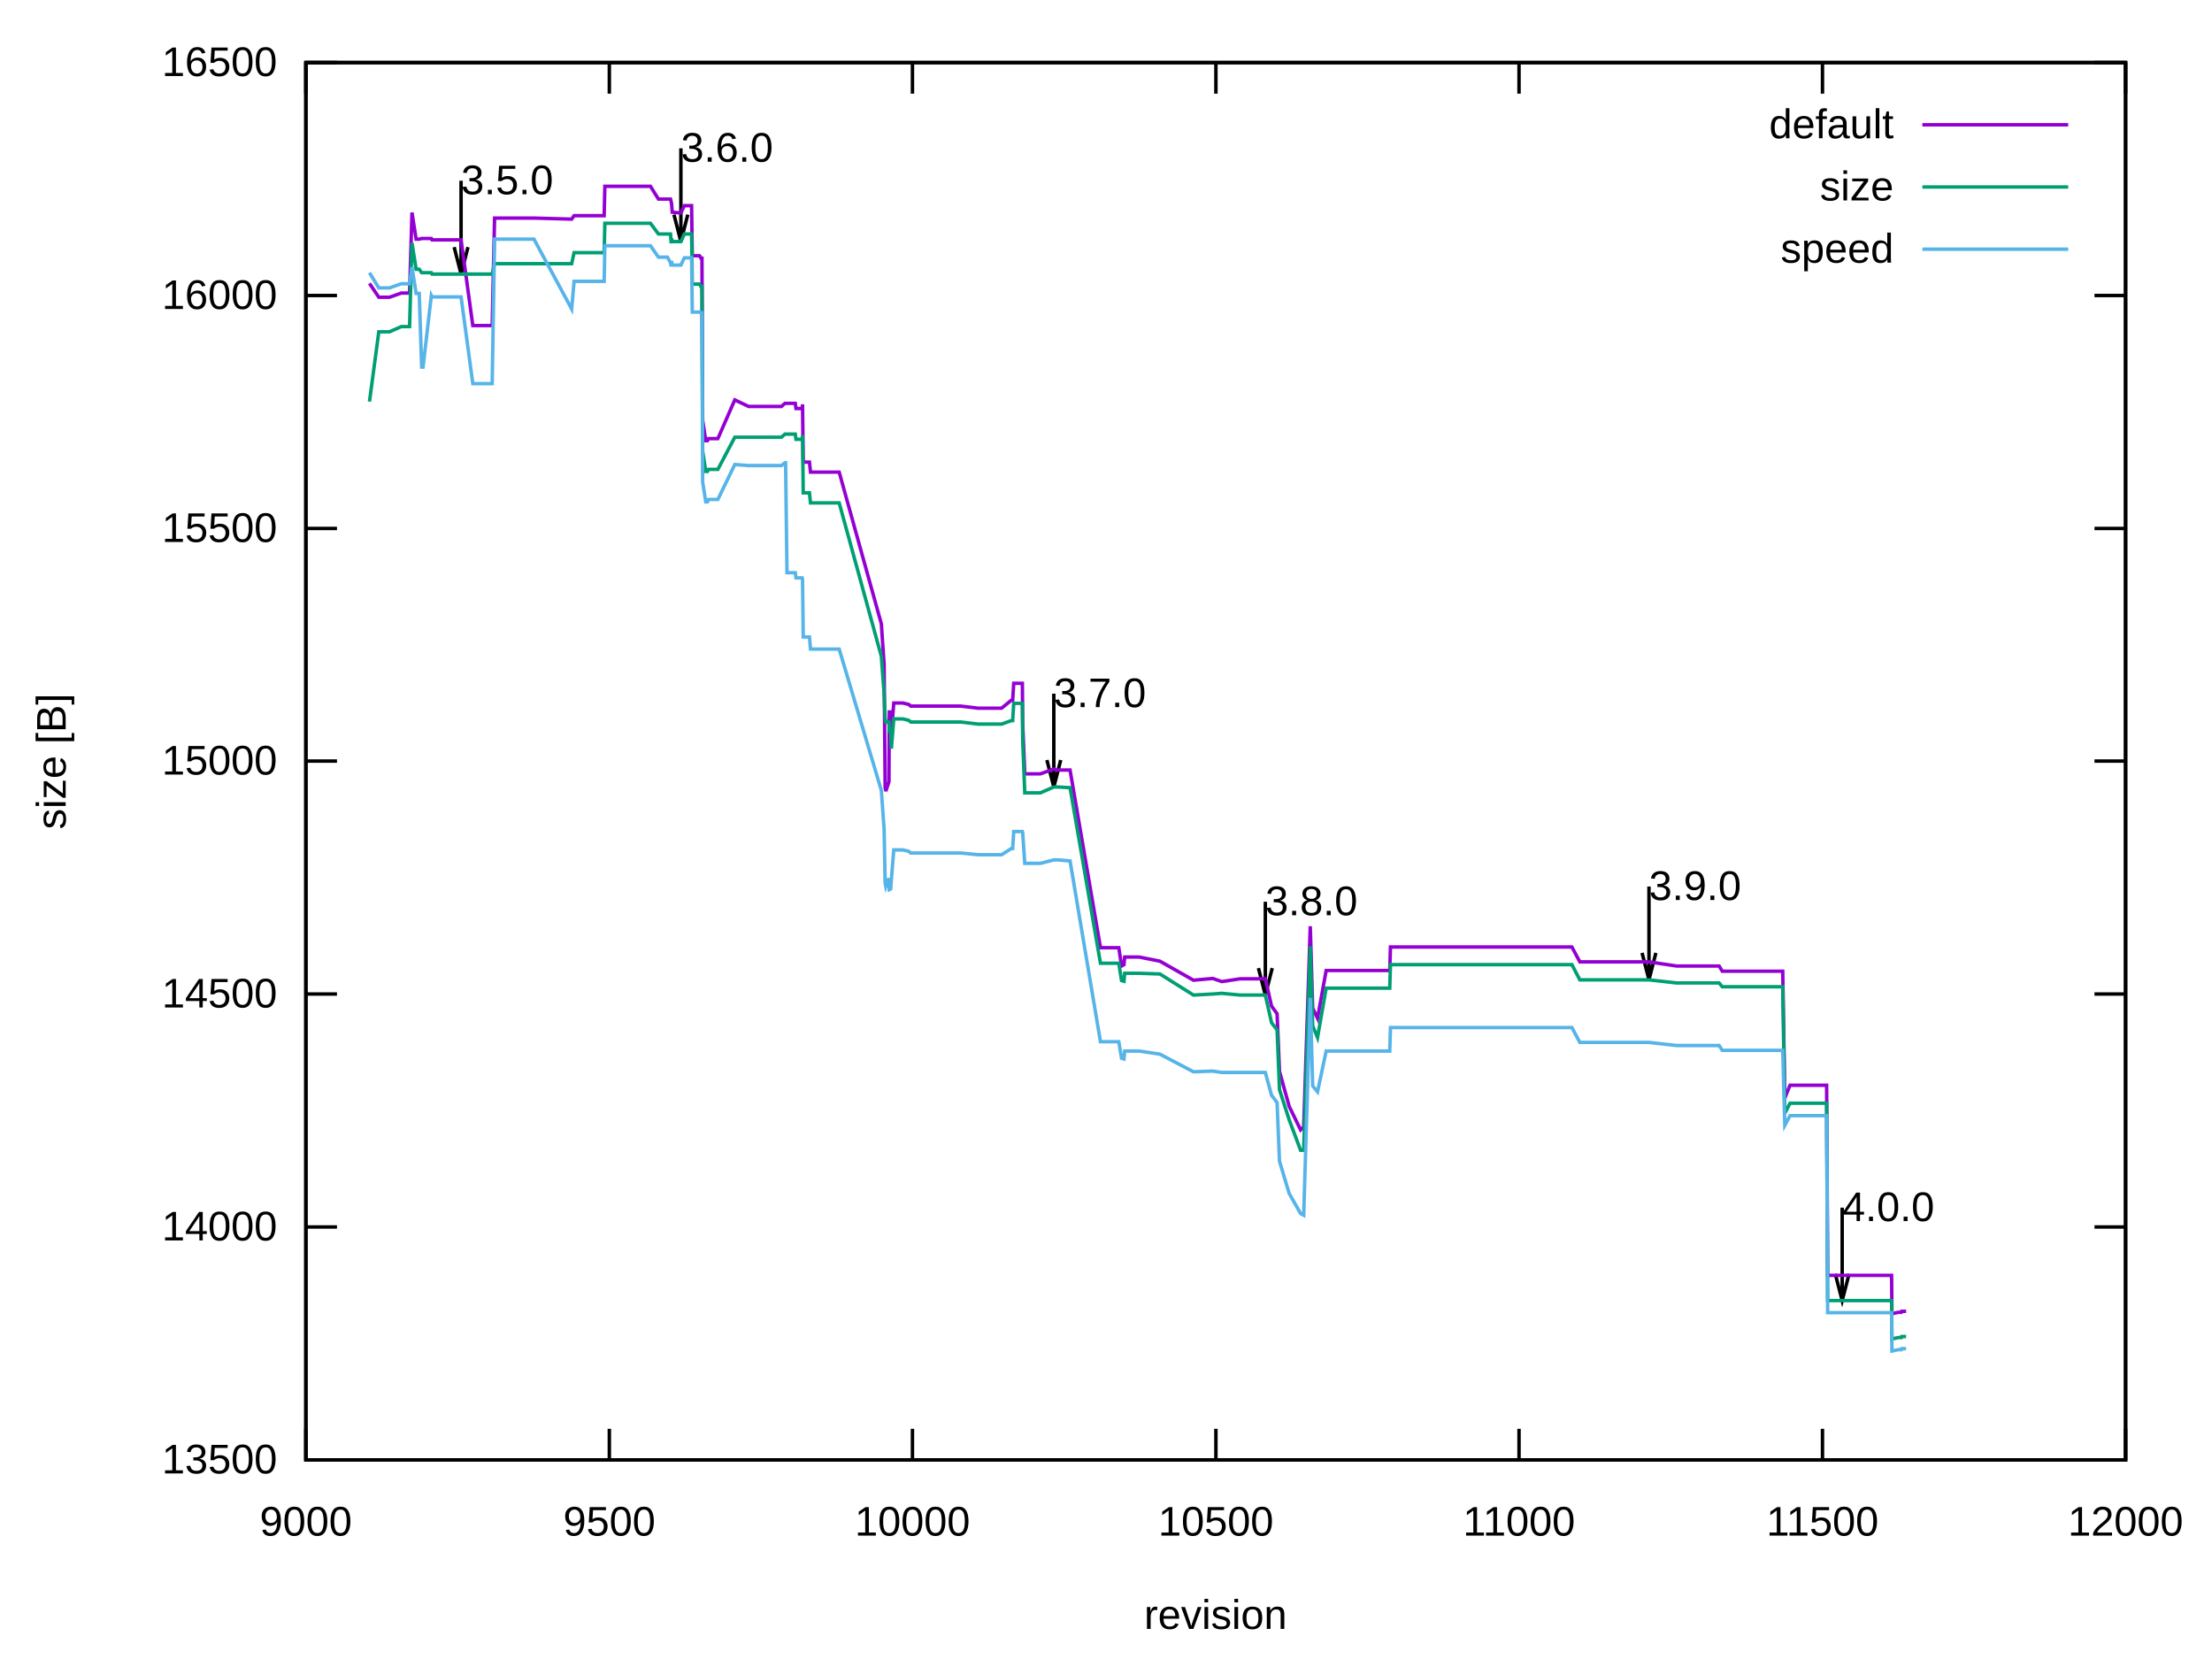
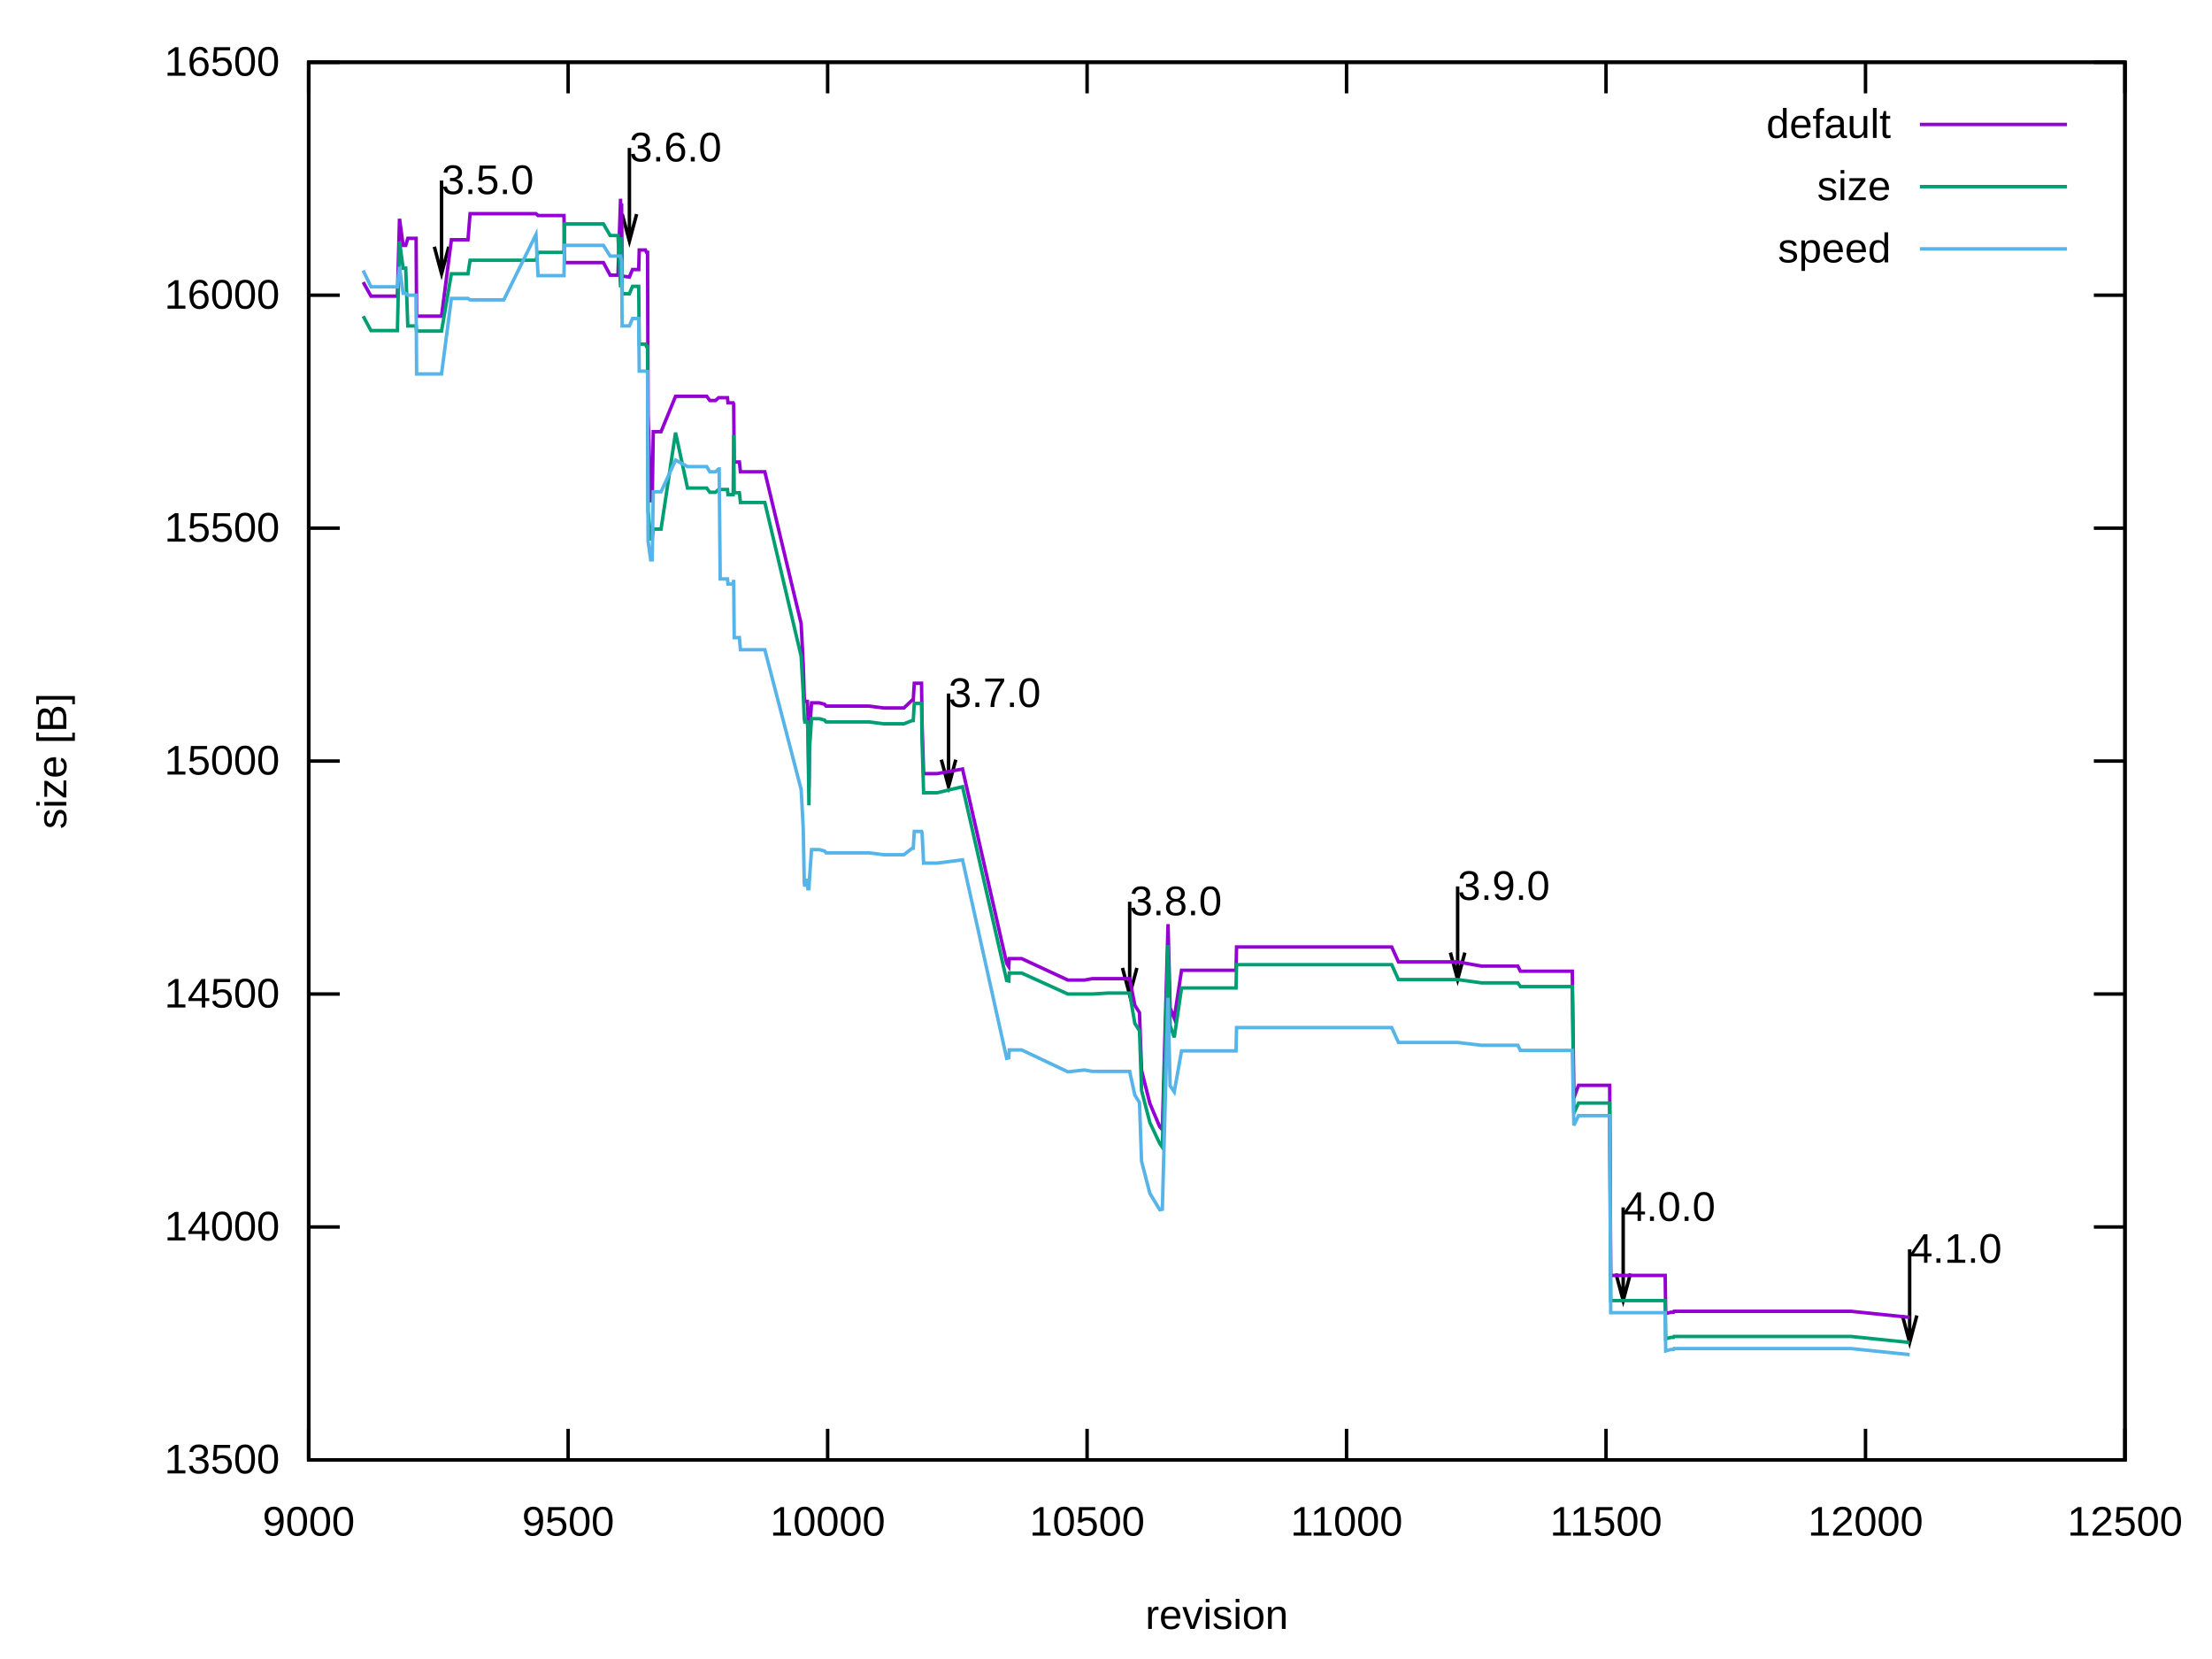
<svg xmlns="http://www.w3.org/2000/svg" xmlns:xlink="http://www.w3.org/1999/xlink" width="640" height="480" viewBox="0 0 640 480">
  <g id="gnuplot_canvas">
    <rect x="0" y="0" width="640" height="480" fill="none" />
    <defs>
      <circle id="gpDot" r="0.5" stroke-width="0.5" stroke="currentColor" />
      <path id="gpPt0" stroke-width="0.222" stroke="currentColor" d="M-1,0 h2 M0,-1 v2" />
      <path id="gpPt1" stroke-width="0.222" stroke="currentColor" d="M-1,-1 L1,1 M1,-1 L-1,1" />
      <path id="gpPt2" stroke-width="0.222" stroke="currentColor" d="M-1,0 L1,0 M0,-1 L0,1 M-1,-1 L1,1 M-1,1 L1,-1" />
      <rect id="gpPt3" stroke-width="0.222" stroke="currentColor" x="-1" y="-1" width="2" height="2" />
      <rect id="gpPt4" stroke-width="0.222" stroke="currentColor" fill="currentColor" x="-1" y="-1" width="2" height="2" />
      <circle id="gpPt5" stroke-width="0.222" stroke="currentColor" cx="0" cy="0" r="1" />
      <use xlink:href="#gpPt5" id="gpPt6" fill="currentColor" stroke="none" />
      <path id="gpPt7" stroke-width="0.222" stroke="currentColor" d="M0,-1.33 L-1.33,0.67 L1.33,0.67 z" />
      <use xlink:href="#gpPt7" id="gpPt8" fill="currentColor" stroke="none" />
      <use xlink:href="#gpPt7" id="gpPt9" stroke="currentColor" transform="rotate(180)" />
      <use xlink:href="#gpPt9" id="gpPt10" fill="currentColor" stroke="none" />
      <use xlink:href="#gpPt3" id="gpPt11" stroke="currentColor" transform="rotate(45)" />
      <use xlink:href="#gpPt11" id="gpPt12" fill="currentColor" stroke="none" />
      <path id="gpPt13" stroke-width="0.222" stroke="currentColor" d="M0,1.330 L1.265,0.411 L0.782,-1.067 L-0.782,-1.076 L-1.265,0.411 z" />
      <use xlink:href="#gpPt13" id="gpPt14" fill="currentColor" stroke="none" />
      <filter id="textbox" filterUnits="objectBoundingBox" x="0" y="0" height="1" width="1">
        <feFlood flood-color="white" flood-opacity="1" result="bgnd" />
        <feComposite in="SourceGraphic" in2="bgnd" operator="atop" />
      </filter>
      <filter id="greybox" filterUnits="objectBoundingBox" x="0" y="0" height="1" width="1">
        <feFlood flood-color="lightgrey" flood-opacity="1" result="grey" />
        <feComposite in="SourceGraphic" in2="grey" operator="atop" />
      </filter>
    </defs>
    <g fill="none" color="white" stroke="currentColor" stroke-width="1.00" stroke-linecap="butt" stroke-linejoin="miter">
</g>
    <g fill="none" color="black" stroke="currentColor" stroke-width="1.00" stroke-linecap="butt" stroke-linejoin="miter">
-       <path stroke="black" d="M88.5,422.4 L97.5,422.4 M615.0,422.4 L606.0,422.4  " />
-       <g transform="translate(80.2,426.3)" stroke="none" fill="black" font-family="Arial" font-size="12.00" text-anchor="end">
+       <path stroke="black" d="M89.31,422.40 L98.31,422.40 M614.82,422.40 L605.82,422.40  " />
+       <g transform="translate(80.92,426.30)" stroke="none" fill="black" font-family="Arial" font-size="12.00" text-anchor="end">
        <text>
          <tspan font-family="Arial"> 13500</tspan>
        </text>
      </g>
    </g>
    <g fill="none" color="black" stroke="currentColor" stroke-width="1.00" stroke-linecap="butt" stroke-linejoin="miter">
-       <path stroke="black" d="M88.5,355.0 L97.5,355.0 M615.0,355.0 L606.0,355.0  " />
-       <g transform="translate(80.2,358.9)" stroke="none" fill="black" font-family="Arial" font-size="12.00" text-anchor="end">
+       <path stroke="black" d="M89.31,355.00 L98.31,355.00 M614.82,355.00 L605.82,355.00  " />
+       <g transform="translate(80.92,358.90)" stroke="none" fill="black" font-family="Arial" font-size="12.00" text-anchor="end">
        <text>
          <tspan font-family="Arial"> 14000</tspan>
        </text>
      </g>
    </g>
    <g fill="none" color="black" stroke="currentColor" stroke-width="1.00" stroke-linecap="butt" stroke-linejoin="miter">
-       <path stroke="black" d="M88.5,287.6 L97.5,287.6 M615.0,287.6 L606.0,287.6  " />
-       <g transform="translate(80.2,291.5)" stroke="none" fill="black" font-family="Arial" font-size="12.00" text-anchor="end">
+       <path stroke="black" d="M89.31,287.60 L98.31,287.60 M614.82,287.60 L605.82,287.60  " />
+       <g transform="translate(80.92,291.50)" stroke="none" fill="black" font-family="Arial" font-size="12.00" text-anchor="end">
        <text>
          <tspan font-family="Arial"> 14500</tspan>
        </text>
      </g>
    </g>
    <g fill="none" color="black" stroke="currentColor" stroke-width="1.00" stroke-linecap="butt" stroke-linejoin="miter">
-       <path stroke="black" d="M88.5,220.2 L97.5,220.2 M615.0,220.2 L606.0,220.2  " />
-       <g transform="translate(80.2,224.1)" stroke="none" fill="black" font-family="Arial" font-size="12.00" text-anchor="end">
+       <path stroke="black" d="M89.31,220.20 L98.31,220.20 M614.82,220.20 L605.82,220.20  " />
+       <g transform="translate(80.92,224.10)" stroke="none" fill="black" font-family="Arial" font-size="12.00" text-anchor="end">
        <text>
          <tspan font-family="Arial"> 15000</tspan>
        </text>
      </g>
    </g>
    <g fill="none" color="black" stroke="currentColor" stroke-width="1.00" stroke-linecap="butt" stroke-linejoin="miter">
-       <path stroke="black" d="M88.5,152.9 L97.5,152.9 M615.0,152.9 L606.0,152.9  " />
-       <g transform="translate(80.2,156.8)" stroke="none" fill="black" font-family="Arial" font-size="12.00" text-anchor="end">
+       <path stroke="black" d="M89.31,152.81 L98.31,152.81 M614.82,152.81 L605.82,152.81  " />
+       <g transform="translate(80.92,156.71)" stroke="none" fill="black" font-family="Arial" font-size="12.00" text-anchor="end">
        <text>
          <tspan font-family="Arial"> 15500</tspan>
        </text>
      </g>
    </g>
    <g fill="none" color="black" stroke="currentColor" stroke-width="1.00" stroke-linecap="butt" stroke-linejoin="miter">
-       <path stroke="black" d="M88.5,85.5 L97.5,85.5 M615.0,85.5 L606.0,85.5  " />
-       <g transform="translate(80.2,89.4)" stroke="none" fill="black" font-family="Arial" font-size="12.00" text-anchor="end">
+       <path stroke="black" d="M89.31,85.41 L98.31,85.41 M614.82,85.41 L605.82,85.41  " />
+       <g transform="translate(80.92,89.31)" stroke="none" fill="black" font-family="Arial" font-size="12.00" text-anchor="end">
        <text>
          <tspan font-family="Arial"> 16000</tspan>
        </text>
      </g>
    </g>
    <g fill="none" color="black" stroke="currentColor" stroke-width="1.00" stroke-linecap="butt" stroke-linejoin="miter">
-       <path stroke="black" d="M88.5,18.1 L97.5,18.1 M615.0,18.1 L606.0,18.1  " />
-       <g transform="translate(80.2,22.0)" stroke="none" fill="black" font-family="Arial" font-size="12.00" text-anchor="end">
+       <path stroke="black" d="M89.31,18.01 L98.31,18.01 M614.82,18.01 L605.82,18.01  " />
+       <g transform="translate(80.92,21.91)" stroke="none" fill="black" font-family="Arial" font-size="12.00" text-anchor="end">
        <text>
          <tspan font-family="Arial"> 16500</tspan>
        </text>
      </g>
    </g>
    <g fill="none" color="black" stroke="currentColor" stroke-width="1.00" stroke-linecap="butt" stroke-linejoin="miter">
-       <path stroke="black" d="M88.5,422.4 L88.5,413.4 M88.5,18.1 L88.5,27.1  " />
-       <g transform="translate(88.5,444.3)" stroke="none" fill="black" font-family="Arial" font-size="12.00" text-anchor="middle">
+       <path stroke="black" d="M89.31,422.40 L89.31,413.40 M89.31,18.01 L89.31,27.01  " />
+       <g transform="translate(89.31,444.30)" stroke="none" fill="black" font-family="Arial" font-size="12.00" text-anchor="middle">
        <text>
          <tspan font-family="Arial"> 9000</tspan>
        </text>
      </g>
    </g>
    <g fill="none" color="black" stroke="currentColor" stroke-width="1.00" stroke-linecap="butt" stroke-linejoin="miter">
-       <path stroke="black" d="M176.3,422.4 L176.3,413.4 M176.3,18.1 L176.3,27.1  " />
-       <g transform="translate(176.3,444.3)" stroke="none" fill="black" font-family="Arial" font-size="12.00" text-anchor="middle">
+       <path stroke="black" d="M164.38,422.40 L164.38,413.40 M164.38,18.01 L164.38,27.01  " />
+       <g transform="translate(164.38,444.30)" stroke="none" fill="black" font-family="Arial" font-size="12.00" text-anchor="middle">
        <text>
          <tspan font-family="Arial"> 9500</tspan>
        </text>
      </g>
    </g>
    <g fill="none" color="black" stroke="currentColor" stroke-width="1.00" stroke-linecap="butt" stroke-linejoin="miter">
-       <path stroke="black" d="M264.0,422.4 L264.0,413.4 M264.0,18.1 L264.0,27.1  " />
-       <g transform="translate(264.0,444.3)" stroke="none" fill="black" font-family="Arial" font-size="12.00" text-anchor="middle">
+       <path stroke="black" d="M239.46,422.40 L239.46,413.40 M239.46,18.01 L239.46,27.01  " />
+       <g transform="translate(239.46,444.30)" stroke="none" fill="black" font-family="Arial" font-size="12.00" text-anchor="middle">
        <text>
          <tspan font-family="Arial"> 10000</tspan>
        </text>
      </g>
    </g>
    <g fill="none" color="black" stroke="currentColor" stroke-width="1.00" stroke-linecap="butt" stroke-linejoin="miter">
-       <path stroke="black" d="M351.8,422.4 L351.8,413.4 M351.8,18.1 L351.8,27.1  " />
-       <g transform="translate(351.8,444.3)" stroke="none" fill="black" font-family="Arial" font-size="12.00" text-anchor="middle">
+       <path stroke="black" d="M314.53,422.40 L314.53,413.40 M314.53,18.01 L314.53,27.01  " />
+       <g transform="translate(314.53,444.30)" stroke="none" fill="black" font-family="Arial" font-size="12.00" text-anchor="middle">
        <text>
          <tspan font-family="Arial"> 10500</tspan>
        </text>
      </g>
    </g>
    <g fill="none" color="black" stroke="currentColor" stroke-width="1.00" stroke-linecap="butt" stroke-linejoin="miter">
-       <path stroke="black" d="M439.5,422.4 L439.5,413.4 M439.5,18.1 L439.5,27.1  " />
-       <g transform="translate(439.5,444.3)" stroke="none" fill="black" font-family="Arial" font-size="12.00" text-anchor="middle">
+       <path stroke="black" d="M389.60,422.40 L389.60,413.40 M389.60,18.01 L389.60,27.01  " />
+       <g transform="translate(389.60,444.30)" stroke="none" fill="black" font-family="Arial" font-size="12.00" text-anchor="middle">
        <text>
          <tspan font-family="Arial"> 11000</tspan>
        </text>
      </g>
    </g>
    <g fill="none" color="black" stroke="currentColor" stroke-width="1.00" stroke-linecap="butt" stroke-linejoin="miter">
-       <path stroke="black" d="M527.3,422.4 L527.3,413.4 M527.3,18.1 L527.3,27.1  " />
-       <g transform="translate(527.3,444.3)" stroke="none" fill="black" font-family="Arial" font-size="12.00" text-anchor="middle">
+       <path stroke="black" d="M464.67,422.40 L464.67,413.40 M464.67,18.01 L464.67,27.01  " />
+       <g transform="translate(464.67,444.30)" stroke="none" fill="black" font-family="Arial" font-size="12.00" text-anchor="middle">
        <text>
          <tspan font-family="Arial"> 11500</tspan>
        </text>
      </g>
    </g>
    <g fill="none" color="black" stroke="currentColor" stroke-width="1.00" stroke-linecap="butt" stroke-linejoin="miter">
-       <path stroke="black" d="M615.0,422.4 L615.0,413.4 M615.0,18.1 L615.0,27.1  " />
-       <g transform="translate(615.0,444.3)" stroke="none" fill="black" font-family="Arial" font-size="12.00" text-anchor="middle">
+       <path stroke="black" d="M539.75,422.40 L539.75,413.40 M539.75,18.01 L539.75,27.01  " />
+       <g transform="translate(539.75,444.30)" stroke="none" fill="black" font-family="Arial" font-size="12.00" text-anchor="middle">
        <text>
          <tspan font-family="Arial"> 12000</tspan>
        </text>
      </g>
    </g>
    <g fill="none" color="black" stroke="currentColor" stroke-width="1.00" stroke-linecap="butt" stroke-linejoin="miter">
- </g>
-     <g fill="none" color="black" stroke="currentColor" stroke-width="1.00" stroke-linecap="butt" stroke-linejoin="miter">
-       <path stroke="black" d="M88.5,18.1 L88.5,422.4 L615.0,422.4 L615.0,18.1 L88.5,18.1 Z  " />
-       <g transform="translate(133.4,56.2)" stroke="none" fill="black" font-family="Arial" font-size="12.00" text-anchor="start">
+       <path stroke="black" d="M614.82,422.40 L614.82,413.40 M614.82,18.01 L614.82,27.01  " />
+       <g transform="translate(614.82,444.30)" stroke="none" fill="black" font-family="Arial" font-size="12.00" text-anchor="middle">
+         <text>
+           <tspan font-family="Arial"> 12500</tspan>
+         </text>
+       </g>
+     </g>
+     <g fill="none" color="black" stroke="currentColor" stroke-width="1.00" stroke-linecap="butt" stroke-linejoin="miter">
+ </g>
+     <g fill="none" color="black" stroke="currentColor" stroke-width="1.00" stroke-linecap="butt" stroke-linejoin="miter">
+       <path stroke="black" d="M89.31,18.01 L89.31,422.40 L614.82,422.40 L614.82,18.01 L89.31,18.01 Z  " />
+       <g transform="translate(127.75,56.15)" stroke="none" fill="black" font-family="Arial" font-size="12.00" text-anchor="start">
        <text>
          <tspan font-family="Arial">3.5.0</tspan>
        </text>
      </g>
-       <g transform="translate(197.0,46.8)" stroke="none" fill="black" font-family="Arial" font-size="12.00" text-anchor="start">
+       <g transform="translate(182.10,46.71)" stroke="none" fill="black" font-family="Arial" font-size="12.00" text-anchor="start">
        <text>
          <tspan font-family="Arial">3.6.0</tspan>
        </text>
      </g>
-       <g transform="translate(304.9,204.6)" stroke="none" fill="black" font-family="Arial" font-size="12.00" text-anchor="start">
+       <g transform="translate(274.44,204.56)" stroke="none" fill="black" font-family="Arial" font-size="12.00" text-anchor="start">
        <text>
          <tspan font-family="Arial">3.7.0</tspan>
        </text>
      </g>
-       <g transform="translate(366.1,264.8)" stroke="none" fill="black" font-family="Arial" font-size="12.00" text-anchor="start">
+       <g transform="translate(326.84,264.81)" stroke="none" fill="black" font-family="Arial" font-size="12.00" text-anchor="start">
        <text>
          <tspan font-family="Arial">3.8.0</tspan>
        </text>
      </g>
-       <g transform="translate(477.1,260.4)" stroke="none" fill="black" font-family="Arial" font-size="12.00" text-anchor="start">
+       <g transform="translate(421.73,260.37)" stroke="none" fill="black" font-family="Arial" font-size="12.00" text-anchor="start">
        <text>
          <tspan font-family="Arial">3.9.0</tspan>
        </text>
      </g>
-       <g transform="translate(533.0,353.3)" stroke="none" fill="black" font-family="Arial" font-size="12.00" text-anchor="start">
+       <g transform="translate(469.63,353.24)" stroke="none" fill="black" font-family="Arial" font-size="12.00" text-anchor="start">
        <text>
          <tspan font-family="Arial">4.0.0</tspan>
        </text>
      </g>
-       <path stroke="black" d="M131.4,71.5 L133.4,79.3 L135.4,71.5 M133.4,52.3 L133.4,79.3 M195.0,62.1 L197.0,69.9 L199.0,62.1   M197.0,42.9 L197.0,69.9 M302.9,219.9 L304.9,227.7 L306.9,219.9 M304.9,200.7 L304.9,227.7 M364.1,280.1   L366.1,287.9 L368.1,280.1 M366.1,260.9 L366.1,287.9 M475.1,275.7 L477.1,283.5 L479.1,275.7 M477.1,256.5   L477.1,283.5 M531.0,368.6 L533.0,376.3 L535.0,368.6 M533.0,349.4 L533.0,376.3  " />
-     </g>
-     <g fill="none" color="black" stroke="currentColor" stroke-width="1.00" stroke-linecap="butt" stroke-linejoin="miter">
-       <g transform="translate(19.0,220.3) rotate(270)" stroke="none" fill="black" font-family="Arial" font-size="12.00" text-anchor="middle">
+       <g transform="translate(552.51,365.37)" stroke="none" fill="black" font-family="Arial" font-size="12.00" text-anchor="start">
+         <text>
+           <tspan font-family="Arial">4.1.0</tspan>
+         </text>
+       </g>
+       <path stroke="black" d="M125.67,71.39 L127.76,79.20 L129.85,71.39 M127.76,52.24 L127.76,79.20 M180.02,61.95 L182.11,69.76 L184.20,61.95   M182.11,42.80 L182.11,69.76 M272.36,219.80 L274.45,227.61 L276.54,219.80 M274.45,200.65 L274.45,227.61 M324.76,280.05   L326.85,287.86 L328.94,280.05 M326.85,260.90 L326.85,287.86 M419.65,275.61 L421.74,283.41 L423.83,275.61 M421.74,256.46   L421.74,283.41 M467.55,368.48 L469.64,376.29 L471.73,368.48 M469.64,349.33 L469.64,376.29 M550.43,380.61 L552.52,388.42   L554.61,380.61 M552.52,361.46 L552.52,388.42  " />
+     </g>
+     <g fill="none" color="black" stroke="currentColor" stroke-width="1.00" stroke-linecap="butt" stroke-linejoin="miter">
+       <g transform="translate(19.18,220.21) rotate(270)" stroke="none" fill="black" font-family="Arial" font-size="12.00" text-anchor="middle">
        <text>
          <tspan font-family="Arial">size [B]</tspan>
        </text>
      </g>
    </g>
    <g fill="none" color="black" stroke="currentColor" stroke-width="1.00" stroke-linecap="butt" stroke-linejoin="miter">
-       <g transform="translate(351.7,471.3)" stroke="none" fill="black" font-family="Arial" font-size="12.00" text-anchor="middle">
+       <g transform="translate(352.06,471.30)" stroke="none" fill="black" font-family="Arial" font-size="12.00" text-anchor="middle">
        <text>
          <tspan font-family="Arial">revision</tspan>
        </text>
      </g>
    </g>
    <g fill="none" color="black" stroke="currentColor" stroke-width="1.00" stroke-linecap="butt" stroke-linejoin="miter">
</g>
    <g id="gnuplot_plot_1">
      <g fill="none" color="black" stroke="currentColor" stroke-width="1.00" stroke-linecap="butt" stroke-linejoin="miter">
-         <g transform="translate(547.9,40.0)" stroke="none" fill="black" font-family="Arial" font-size="12.00" text-anchor="end">
+         <g transform="translate(547.09,39.91)" stroke="none" fill="black" font-family="Arial" font-size="12.00" text-anchor="end">
          <text>
            <tspan font-family="Arial">default</tspan>
          </text>
        </g>
      </g>
      <g fill="none" color="black" stroke="currentColor" stroke-width="1.00" stroke-linecap="butt" stroke-linejoin="miter">
-         <path stroke="rgb(148,   0, 211)" d="M556.2,36.1 L598.4,36.1 M106.9,82.0 L109.6,86.0 L110.3,86.0 L110.8,86.0 L112.7,86.0 L116.1,84.8   L118.5,84.8 L119.2,61.5 L120.4,69.2 L121.3,69.2 L122.0,69.0 L122.4,69.0 L124.8,69.0 L125.0,69.4   L126.8,69.4 L129.4,69.4 L133.4,69.4 L136.8,94.2 L139.6,94.2 L142.4,94.2 L143.1,63.1 L144.5,63.1   L150.6,63.1 L154.5,63.1 L165.4,63.4 L166.1,62.4 L166.6,62.4 L167.8,62.4 L169.4,62.4 L172.4,62.4   L174.0,62.4 L174.8,62.4 L175.0,53.9 L175.9,53.9 L179.9,53.9 L183.3,53.9 L185.0,53.9 L188.2,53.9   L190.5,57.6 L191.9,57.6 L193.1,57.6 L194.0,57.6 L194.2,58.4 L194.3,58.9 L194.5,61.4 L197.0,61.6   L198.0,59.5 L199.4,59.5 L199.9,59.5 L200.1,59.5 L200.3,74.0 L200.5,74.0 L200.8,74.0 L201.7,74.0   L201.9,74.0 L202.4,74.0 L202.8,74.7 L203.1,74.7 L203.3,121.6 L204.2,127.5 L204.7,127.5 L205.0,126.9   L205.2,126.9 L205.4,126.9 L207.7,126.9 L212.6,115.7 L216.6,117.6 L218.4,117.6 L219.6,117.6 L220.3,117.6   L222.1,117.6 L222.6,117.6 L222.8,117.6 L222.9,117.6 L223.1,117.6 L224.2,117.6 L226.1,117.6 L227.1,116.7   L227.3,116.7 L227.7,116.7 L228.4,116.7 L229.4,116.7 L230.1,116.7 L230.3,118.2 L231.5,118.2 L232.1,118.2   L232.2,117.0 L232.4,133.7 L234.2,133.7 L234.5,136.6 L235.2,136.6 L242.8,136.6 L255.0,180.5 L255.8,192.2   L256.1,227.8 L256.3,228.9 L257.2,226.2 L257.3,206.0 L257.7,206.0 L257.9,212.0 L258.6,203.4 L259.8,203.4   L261.2,203.4 L262.9,203.8 L263.5,204.3 L264.0,204.3 L267.0,204.3 L272.4,204.3 L274.2,204.3 L276.1,204.3   L276.6,204.3 L277.5,204.3 L278.0,204.3 L283.0,204.9 L285.8,204.9 L289.8,204.9 L292.6,202.6 L293.0,202.6   L293.3,197.7 L294.5,197.7 L295.8,197.7 L295.9,209.5 L296.5,223.9 L297.7,223.9 L300.7,223.9 L301.0,223.9   L304.9,222.5 L305.6,222.8 L306.1,222.8 L309.6,222.8 L318.4,274.2 L319.1,274.2 L323.7,274.2 L324.5,279.5   L325.2,279.1 L325.4,276.9 L328.2,276.9 L328.4,276.9 L329.6,276.9 L335.6,278.1 L345.3,283.6 L350.9,283.1   L353.5,284.0 L358.8,283.2 L361.9,283.2 L366.1,283.2 L367.9,291.1 L369.5,293.3 L370.2,310.0 L373.0,320.1   L376.3,326.9 L377.2,326.0 L379.1,268.0 L379.8,291.7 L381.2,294.6 L383.7,280.8 L400.0,280.8 L401.2,280.8   L401.9,280.8 L402.1,280.8 L402.3,274.0 L402.6,274.0 L404.4,274.0 L422.0,274.0 L432.5,274.0 L434.9,274.0   L454.8,274.0 L457.1,278.3 L465.8,278.3 L477.1,278.3 L485.1,279.5 L497.4,279.5 L498.3,281.0 L504.6,281.0   L515.8,281.0 L516.4,317.7 L517.9,314.0 L528.5,314.0 L528.8,369.0 L533.0,369.0 L542.3,369.0 L547.3,369.0   L547.4,380.1 L549.2,379.7 L550.1,379.7 L550.2,379.4 L551.3,379.4 L551.5,379.4  " />
+         <path stroke="rgb(148,   0, 211)" d="M555.48,36.01 L598.04,36.01 M105.08,81.63 L107.33,85.68 L107.93,85.68 L108.38,85.68 L110.03,85.68 L112.88,85.68   L114.98,85.68 L115.59,63.30 L116.64,70.99 L117.39,70.99 L117.99,68.96 L118.29,68.96 L120.39,68.96 L120.54,91.47   L122.04,91.47 L124.29,91.47 L127.75,91.47 L130.60,69.37 L133.00,69.37 L135.40,69.37 L136.01,61.82 L137.21,61.82   L142.46,61.82 L145.76,61.82 L155.07,61.82 L155.67,62.36 L156.12,62.36 L157.18,62.36 L158.53,62.36 L161.08,62.36   L162.43,62.36 L163.18,62.36 L163.33,75.97 L164.08,75.97 L167.54,75.97 L170.39,75.97 L171.89,75.97 L174.59,75.97   L176.54,79.61 L177.75,79.61 L178.80,79.61 L179.55,57.51 L179.70,80.96 L179.85,58.85 L180.00,79.88 L182.10,80.15   L183.00,77.99 L184.20,77.99 L184.65,77.99 L184.80,77.99 L184.95,72.33 L185.10,72.33 L185.40,72.33 L186.15,72.33   L186.30,72.33 L186.75,72.33 L187.05,73.01 L187.36,73.01 L187.51,119.92 L188.26,144.85 L188.71,144.85 L189.01,124.90   L189.16,124.90 L189.31,124.90 L191.26,124.90 L195.46,114.66 L198.92,114.66 L200.42,114.66 L201.47,114.66 L202.07,114.66   L203.57,114.66 L204.02,114.66 L204.17,114.66 L204.32,114.66 L204.47,114.66 L205.37,115.87 L207.02,115.87 L207.93,115.06   L208.08,115.06 L208.38,115.06 L208.98,115.06 L209.88,115.06 L210.48,115.06 L210.63,116.55 L211.68,116.55 L212.13,116.55   L212.28,116.95 L212.43,133.67 L213.93,133.67 L214.23,136.50 L214.83,136.50 L221.29,136.50 L231.80,180.44 L232.40,192.17   L232.70,201.87 L232.85,202.95 L233.60,202.95 L233.75,205.92 L234.05,227.89 L234.20,211.98 L234.80,203.36 L235.85,203.36   L237.05,203.36 L238.55,203.76 L239.01,204.30 L239.46,204.30 L242.01,204.30 L246.66,204.30 L248.16,204.30 L249.82,204.30   L250.27,204.30 L251.02,204.30 L251.47,204.30 L255.67,204.84 L258.07,204.84 L261.53,204.84 L263.93,202.55 L264.23,202.55   L264.53,197.69 L265.58,197.69 L266.63,197.69 L266.78,209.42 L267.23,223.84 L268.28,223.84 L270.84,223.84 L271.14,223.84   L278.49,222.50 L291.26,278.71 L291.86,279.65 L292.01,277.36 L294.41,277.36 L294.56,277.36 L295.61,277.36 L308.97,283.56   L313.78,283.56 L316.03,283.16 L320.53,283.16 L323.24,283.16 L326.84,283.16 L328.34,290.84 L329.69,293.00 L330.29,309.71   L332.70,319.28 L335.55,326.02 L336.30,326.83 L337.95,267.38 L338.55,291.65 L339.75,294.61 L341.86,280.73 L355.82,280.73   L356.87,280.73 L357.47,280.73 L357.62,280.73 L357.77,273.99 L358.07,273.99 L359.57,273.99 L374.59,273.99 L383.60,273.99   L385.70,273.99 L402.66,273.99 L404.62,278.30 L412.12,278.30 L421.73,278.30 L428.64,279.52 L439.15,279.52 L439.90,281.00   L445.31,281.00 L454.91,281.00 L455.37,317.66 L456.72,314.02 L465.73,314.02 L466.03,369.02 L469.63,369.02 L477.59,369.02   L481.79,369.02 L481.94,380.07 L483.44,379.67 L484.19,379.67 L484.34,379.40 L485.24,379.40 L485.39,379.40 L498.01,379.40   L513.02,379.40 L535.54,379.40 L552.51,381.15  " />
      </g>
    </g>
    <g id="gnuplot_plot_2">
      <g fill="none" color="black" stroke="currentColor" stroke-width="1.00" stroke-linecap="butt" stroke-linejoin="miter">
-         <g transform="translate(547.9,58.0)" stroke="none" fill="black" font-family="Arial" font-size="12.00" text-anchor="end">
+         <g transform="translate(547.09,57.91)" stroke="none" fill="black" font-family="Arial" font-size="12.00" text-anchor="end">
          <text>
            <tspan font-family="Arial">size</tspan>
          </text>
        </g>
      </g>
      <g fill="none" color="black" stroke="currentColor" stroke-width="1.00" stroke-linecap="butt" stroke-linejoin="miter">
-         <path stroke="rgb(  0, 158, 115)" d="M556.2,54.1 L598.4,54.1 M106.9,116.2 L109.6,96.0 L110.3,96.0 L110.8,96.0 L112.7,96.0 L116.1,94.5   L118.5,94.5 L119.2,70.3 L120.4,77.9 L121.3,77.9 L122.0,78.9 L122.4,78.9 L124.8,78.9 L125.0,79.3   L126.8,79.3 L129.4,79.3 L133.4,79.3 L136.8,79.3 L139.6,79.3 L142.4,79.3 L143.1,76.3 L144.5,76.3   L150.6,76.3 L154.5,76.3 L165.4,76.3 L166.1,73.1 L166.6,73.1 L167.8,73.1 L169.4,73.1 L172.4,73.1   L174.0,73.1 L174.8,73.1 L175.0,64.6 L175.9,64.6 L179.9,64.6 L183.3,64.6 L185.0,64.6 L188.2,64.6   L190.5,67.7 L191.9,67.7 L193.1,67.7 L194.0,67.7 L194.2,70.4 L194.3,69.0 L194.5,69.9 L197.0,69.9   L198.0,67.7 L199.4,67.7 L199.9,67.7 L200.1,67.7 L200.3,82.2 L200.5,82.2 L200.8,82.2 L201.7,82.2   L201.9,82.2 L202.4,82.2 L202.8,82.9 L203.1,82.9 L203.3,130.5 L204.2,136.4 L204.7,136.4 L205.0,135.8   L205.2,135.8 L205.4,135.8 L207.7,135.8 L212.6,126.5 L216.6,126.5 L218.4,126.5 L219.6,126.5 L220.3,126.5   L222.1,126.5 L222.6,126.5 L222.8,126.5 L222.9,126.5 L223.1,126.5 L224.2,126.5 L226.1,126.5 L227.1,125.6   L227.3,125.6 L227.7,125.6 L228.4,125.6 L229.4,125.6 L230.1,125.6 L230.3,127.1 L231.5,127.1 L232.1,127.1   L232.2,125.9 L232.4,142.6 L234.2,142.6 L234.5,145.5 L235.2,145.5 L242.8,145.5 L255.0,189.9 L255.8,200.7   L256.1,207.9 L256.3,208.9 L257.2,208.9 L257.3,211.5 L257.7,211.5 L257.9,216.6 L258.6,208.0 L259.8,208.0   L261.2,208.0 L262.9,208.4 L263.5,208.9 L264.0,208.9 L267.0,208.9 L272.4,208.9 L274.2,208.9 L276.1,208.9   L276.6,208.9 L277.5,208.9 L278.0,208.9 L283.0,209.5 L285.8,209.5 L289.8,209.5 L292.6,208.5 L293.0,208.5   L293.3,203.5 L294.5,203.5 L295.8,203.5 L295.9,214.3 L296.5,229.4 L297.7,229.4 L300.7,229.4 L301.0,229.4   L304.9,227.7 L305.6,227.7 L306.1,227.7 L309.6,227.9 L318.4,278.7 L319.1,278.7 L323.7,278.7 L324.5,283.7   L325.2,283.9 L325.4,281.6 L328.2,281.6 L328.4,281.6 L329.6,281.6 L335.6,281.8 L345.3,287.9 L350.9,287.6   L353.5,287.4 L358.8,287.9 L361.9,287.9 L366.1,287.9 L367.9,295.9 L369.5,298.0 L370.2,315.3 L373.0,324.0   L376.3,332.8 L377.2,332.8 L379.1,273.8 L379.8,296.8 L381.2,300.2 L383.7,285.9 L400.0,285.9 L401.2,285.9   L401.9,285.9 L402.1,285.9 L402.3,279.1 L402.6,279.1 L404.4,279.1 L422.0,279.1 L432.5,279.1 L434.9,279.1   L454.8,279.1 L457.1,283.5 L465.8,283.5 L477.1,283.5 L485.1,284.4 L497.4,284.4 L498.3,285.5 L504.6,285.5   L515.8,285.5 L516.4,322.1 L517.9,319.2 L528.5,319.2 L528.8,376.3 L533.0,376.3 L542.3,376.3 L547.3,376.3   L547.4,387.4 L549.2,387.0 L550.1,387.0 L550.2,386.7 L551.3,386.7 L551.5,386.7  " />
+         <path stroke="rgb(  0, 158, 115)" d="M555.48,54.01 L598.04,54.01 M105.08,91.47 L107.33,95.65 L107.93,95.65 L108.38,95.65 L110.03,95.65 L112.88,95.65   L114.98,95.65 L115.59,69.91 L116.64,77.59 L117.39,77.59 L117.99,94.30 L118.29,94.30 L120.39,94.30 L120.54,95.79   L122.04,95.79 L124.29,95.79 L127.75,95.79 L130.60,79.21 L133.00,79.21 L135.40,79.21 L136.01,75.30 L137.21,75.30   L142.46,75.30 L145.76,75.30 L155.07,75.30 L155.67,73.01 L156.12,73.01 L157.18,73.01 L158.53,73.01 L161.08,73.01   L162.43,73.01 L163.18,73.01 L163.33,64.78 L164.08,64.78 L167.54,64.78 L170.39,64.78 L171.89,64.78 L174.59,64.78   L176.54,68.15 L177.75,68.15 L178.80,68.15 L179.55,83.12 L179.70,68.69 L179.85,69.23 L180.00,85.00 L182.10,85.00   L183.00,82.85 L184.20,82.85 L184.65,82.85 L184.80,82.85 L184.95,99.56 L185.10,99.56 L185.40,99.56 L186.15,99.56   L186.30,99.56 L186.75,99.56 L187.05,100.24 L187.36,100.24 L187.51,147.82 L188.26,155.91 L188.71,155.91 L189.01,153.08   L189.16,153.08 L189.31,153.08 L191.26,153.08 L195.46,125.17 L198.92,141.21 L200.42,141.21 L201.47,141.21 L202.07,141.21   L203.57,141.21 L204.02,141.21 L204.17,141.21 L204.32,141.21 L204.47,141.21 L205.37,142.43 L207.02,142.43 L207.93,141.62   L208.08,141.62 L208.38,141.62 L208.98,141.62 L209.88,141.62 L210.48,141.62 L210.63,143.10 L211.68,143.10 L212.13,143.10   L212.28,125.85 L212.43,142.56 L213.93,142.56 L214.23,145.39 L214.83,145.39 L221.29,145.39 L231.80,189.88 L232.40,200.66   L232.70,207.80 L232.85,208.88 L233.60,208.88 L233.75,211.44 L234.05,233.01 L234.20,216.84 L234.80,207.94 L235.85,207.94   L237.05,207.94 L238.55,208.34 L239.01,208.88 L239.46,208.88 L242.01,208.88 L246.66,208.88 L248.16,208.88 L249.82,208.88   L250.27,208.88 L251.02,208.88 L251.47,208.88 L255.67,209.42 L258.07,209.42 L261.53,209.42 L263.93,208.48 L264.23,208.48   L264.53,203.49 L265.58,203.49 L266.63,203.49 L266.78,214.27 L267.23,229.37 L268.28,229.37 L270.84,229.37 L271.14,229.37   L278.49,227.62 L291.26,283.69 L291.86,283.83 L292.01,281.54 L294.41,281.54 L294.56,281.54 L295.61,281.54 L308.97,287.60   L313.78,287.60 L316.03,287.60 L320.53,287.33 L323.24,287.33 L326.84,287.33 L328.34,296.10 L329.69,298.25 L330.29,315.51   L332.70,324.81 L335.55,330.87 L336.30,331.95 L337.95,273.45 L338.55,296.77 L339.75,300.14 L341.86,285.85 L355.82,285.85   L356.87,285.85 L357.47,285.85 L357.62,285.85 L357.77,279.11 L358.07,279.11 L359.57,279.11 L374.59,279.11 L383.60,279.11   L385.70,279.11 L402.66,279.11 L404.62,283.42 L412.12,283.42 L421.73,283.42 L428.64,284.37 L439.15,284.37 L439.90,285.45   L445.31,285.45 L454.91,285.45 L455.37,322.11 L456.72,319.15 L465.73,319.15 L466.03,376.30 L469.63,376.30 L477.59,376.30   L481.79,376.30 L481.94,387.35 L483.44,386.95 L484.19,386.95 L484.34,386.68 L485.24,386.68 L485.39,386.68 L498.01,386.68   L513.02,386.68 L535.54,386.68 L552.51,388.43  " />
      </g>
    </g>
    <g id="gnuplot_plot_3">
      <g fill="none" color="black" stroke="currentColor" stroke-width="1.00" stroke-linecap="butt" stroke-linejoin="miter">
-         <g transform="translate(547.9,76.0)" stroke="none" fill="black" font-family="Arial" font-size="12.00" text-anchor="end">
+         <g transform="translate(547.09,75.91)" stroke="none" fill="black" font-family="Arial" font-size="12.00" text-anchor="end">
          <text>
            <tspan font-family="Arial">speed</tspan>
          </text>
        </g>
      </g>
      <g fill="none" color="black" stroke="currentColor" stroke-width="1.00" stroke-linecap="butt" stroke-linejoin="miter">
-         <path stroke="rgb( 86, 180, 233)" d="M556.2,72.1 L598.4,72.1 M106.9,78.9 L109.6,83.3 L110.3,83.3 L110.8,83.3 L112.7,83.3 L116.1,82.1   L118.5,82.1 L119.2,77.3 L120.4,84.9 L121.3,84.9 L122.0,106.2 L122.4,106.2 L124.8,85.5 L125.0,85.9   L126.8,85.9 L129.4,85.9 L133.4,85.9 L136.8,111.0 L139.6,111.0 L142.4,111.0 L143.1,69.2 L144.5,69.2   L150.6,69.2 L154.5,69.2 L165.4,89.4 L166.1,81.4 L166.6,81.4 L167.8,81.4 L169.4,81.4 L172.4,81.4   L174.0,81.4 L174.8,81.4 L175.0,71.1 L175.9,71.1 L179.9,71.1 L183.3,71.1 L185.0,71.1 L188.2,71.1   L190.5,74.4 L191.9,74.4 L193.1,74.4 L194.0,76.0 L194.2,77.1 L194.3,75.5 L194.5,76.7 L197.0,76.7   L198.0,74.6 L199.4,74.6 L199.9,74.6 L200.1,74.6 L200.3,90.3 L200.5,90.3 L200.8,90.3 L201.7,90.3   L201.9,90.3 L202.4,90.3 L202.8,90.5 L203.1,90.5 L203.3,139.5 L204.2,145.2 L204.7,145.2 L205.0,144.5   L205.2,144.5 L205.4,144.5 L207.7,144.5 L212.6,134.4 L216.6,134.7 L218.4,134.7 L219.6,134.7 L220.3,134.7   L222.1,134.7 L222.6,134.7 L222.8,134.7 L222.9,134.7 L223.1,134.7 L224.2,134.7 L226.1,134.7 L227.1,133.9   L227.3,133.9 L227.7,165.7 L228.4,165.7 L229.4,165.7 L230.1,165.7 L230.3,167.2 L231.5,167.2 L232.1,167.2   L232.2,167.6 L232.4,184.3 L234.2,184.3 L234.5,187.8 L235.2,187.8 L242.8,187.8 L255.0,228.7 L255.8,239.9   L256.1,255.4 L256.3,256.5 L257.2,254.1 L257.3,257.4 L257.7,257.2 L257.9,254.5 L258.6,245.9 L259.8,245.9   L261.2,245.9 L262.9,246.3 L263.5,246.8 L264.0,246.8 L267.0,246.8 L272.4,246.8 L274.2,246.8 L276.1,246.8   L276.6,246.8 L277.5,246.8 L278.0,246.8 L283.0,247.3 L285.8,247.3 L289.8,247.3 L292.6,245.5 L293.0,245.5   L293.3,240.6 L294.5,240.6 L295.8,240.6 L295.9,241.0 L296.5,249.8 L297.7,249.8 L300.7,249.8 L301.0,249.8   L304.9,248.8 L305.6,248.8 L306.1,248.8 L309.6,249.1 L318.4,301.4 L319.1,301.4 L323.7,301.4 L324.5,306.2   L325.2,306.4 L325.4,304.1 L328.2,304.1 L328.4,304.1 L329.6,304.1 L335.6,305.0 L345.3,310.1 L350.9,309.9   L353.5,310.3 L358.8,310.3 L361.9,310.3 L366.1,310.3 L367.9,316.9 L369.5,319.0 L370.2,336.0 L373.0,345.3   L376.3,351.1 L377.2,351.6 L379.1,288.7 L379.8,314.2 L381.2,315.9 L383.7,304.1 L400.0,304.1 L401.2,304.1   L401.9,304.1 L402.1,304.1 L402.3,297.3 L402.6,297.3 L404.4,297.3 L422.0,297.3 L432.5,297.3 L434.9,297.3   L454.8,297.3 L457.1,301.6 L465.8,301.6 L477.1,301.6 L485.1,302.5 L497.4,302.5 L498.3,303.9 L504.6,303.9   L515.8,303.9 L516.4,325.6 L517.9,322.8 L528.5,322.8 L528.8,379.8 L533.0,379.8 L542.3,379.8 L547.3,379.8   L547.4,390.9 L549.2,390.5 L550.1,390.5 L550.2,390.2 L551.3,390.2 L551.5,390.2  " />
+         <path stroke="rgb( 86, 180, 233)" d="M555.48,72.01 L598.04,72.01 M105.08,78.26 L107.33,82.98 L107.93,82.98 L108.38,82.98 L110.03,82.98 L112.88,82.98   L114.98,82.98 L115.59,77.19 L116.64,84.87 L117.39,84.87 L117.99,85.41 L118.29,85.41 L120.39,85.41 L120.54,108.19   L122.04,108.19 L124.29,108.19 L127.75,108.19 L130.60,86.35 L133.00,86.35 L135.40,86.35 L136.01,86.76 L137.21,86.76   L142.46,86.76 L145.76,86.76 L155.07,67.88 L155.67,79.75 L156.12,79.75 L157.18,79.75 L158.53,79.75 L161.08,79.75   L162.43,79.75 L163.18,79.75 L163.33,70.99 L164.08,70.99 L167.54,70.99 L170.39,70.99 L171.89,70.99 L174.59,70.99   L176.54,74.09 L177.75,74.09 L178.80,74.09 L179.55,74.09 L179.70,74.89 L179.85,75.43 L180.00,94.30 L182.10,94.30   L183.00,92.15 L184.20,92.15 L184.65,92.15 L184.80,92.15 L184.95,107.38 L185.10,107.38 L185.40,107.38 L186.15,107.38   L186.30,107.38 L186.75,107.38 L187.05,107.51 L187.36,107.51 L187.51,156.58 L188.26,161.97 L188.71,161.97 L189.01,142.29   L189.16,142.29 L189.31,142.29 L191.26,142.29 L195.46,133.13 L198.92,135.01 L200.42,135.01 L201.47,135.01 L202.07,135.01   L203.57,135.01 L204.02,135.01 L204.17,135.01 L204.32,135.01 L204.47,135.01 L205.37,136.50 L207.02,136.50 L207.93,135.69   L208.08,135.69 L208.38,167.50 L208.98,167.50 L209.88,167.50 L210.48,167.50 L210.63,168.98 L211.68,168.98 L212.13,168.98   L212.28,167.77 L212.43,184.48 L213.93,184.48 L214.23,187.99 L214.83,187.99 L221.29,187.99 L231.80,228.43 L232.40,239.62   L232.70,255.39 L232.85,256.47 L233.60,254.31 L233.75,257.14 L234.05,257.14 L234.20,254.44 L234.80,245.82 L235.85,245.82   L237.05,245.82 L238.55,246.22 L239.01,246.76 L239.46,246.76 L242.01,246.76 L246.66,246.76 L248.16,246.76 L249.82,246.76   L250.27,246.76 L251.02,246.76 L251.47,246.76 L255.67,247.30 L258.07,247.30 L261.53,247.30 L263.93,245.41 L264.23,245.41   L264.53,240.56 L265.58,240.56 L266.63,240.56 L266.78,240.96 L267.23,249.73 L268.28,249.73 L270.84,249.73 L271.14,249.73   L278.49,248.78 L291.26,306.21 L291.86,306.07 L292.01,303.78 L294.41,303.78 L294.56,303.78 L295.61,303.78 L308.97,310.11   L313.78,309.58 L316.03,309.98 L320.53,309.98 L323.24,309.98 L326.84,309.98 L328.34,316.85 L329.69,319.01 L330.29,336.00   L332.70,345.30 L335.55,350.01 L336.30,349.88 L337.95,288.68 L338.55,314.16 L339.75,315.91 L341.86,304.05 L355.82,304.05   L356.87,304.05 L357.47,304.05 L357.62,304.05 L357.77,297.31 L358.07,297.31 L359.57,297.31 L374.59,297.31 L383.60,297.31   L385.70,297.31 L402.66,297.31 L404.62,301.62 L412.12,301.62 L421.73,301.62 L428.64,302.43 L439.15,302.43 L439.90,303.91   L445.31,303.91 L454.91,303.91 L455.37,325.62 L456.72,322.79 L465.73,322.79 L466.03,379.80 L469.63,379.80 L477.59,379.80   L481.79,379.80 L481.94,390.86 L483.44,390.45 L484.19,390.45 L484.34,390.18 L485.24,390.18 L485.39,390.18 L498.01,390.18   L513.02,390.18 L535.54,390.18 L552.51,391.94  " />
      </g>
    </g>
    <g fill="none" color="white" stroke="rgb( 86, 180, 233)" stroke-width="2.00" stroke-linecap="butt" stroke-linejoin="miter">
</g>
    <g fill="none" color="black" stroke="currentColor" stroke-width="2.00" stroke-linecap="butt" stroke-linejoin="miter">
</g>
    <g fill="none" color="black" stroke="black" stroke-width="1.00" stroke-linecap="butt" stroke-linejoin="miter">
</g>
    <g fill="none" color="black" stroke="currentColor" stroke-width="1.00" stroke-linecap="butt" stroke-linejoin="miter">
-       <path stroke="black" d="M88.5,18.1 L88.5,422.4 L615.0,422.4 L615.0,18.1 L88.5,18.1 Z  " />
+       <path stroke="black" d="M89.31,18.01 L89.31,422.40 L614.82,422.40 L614.82,18.01 L89.31,18.01 Z  " />
    </g>
    <g fill="none" color="black" stroke="currentColor" stroke-width="1.00" stroke-linecap="butt" stroke-linejoin="miter">
</g>
  </g>
</svg>
